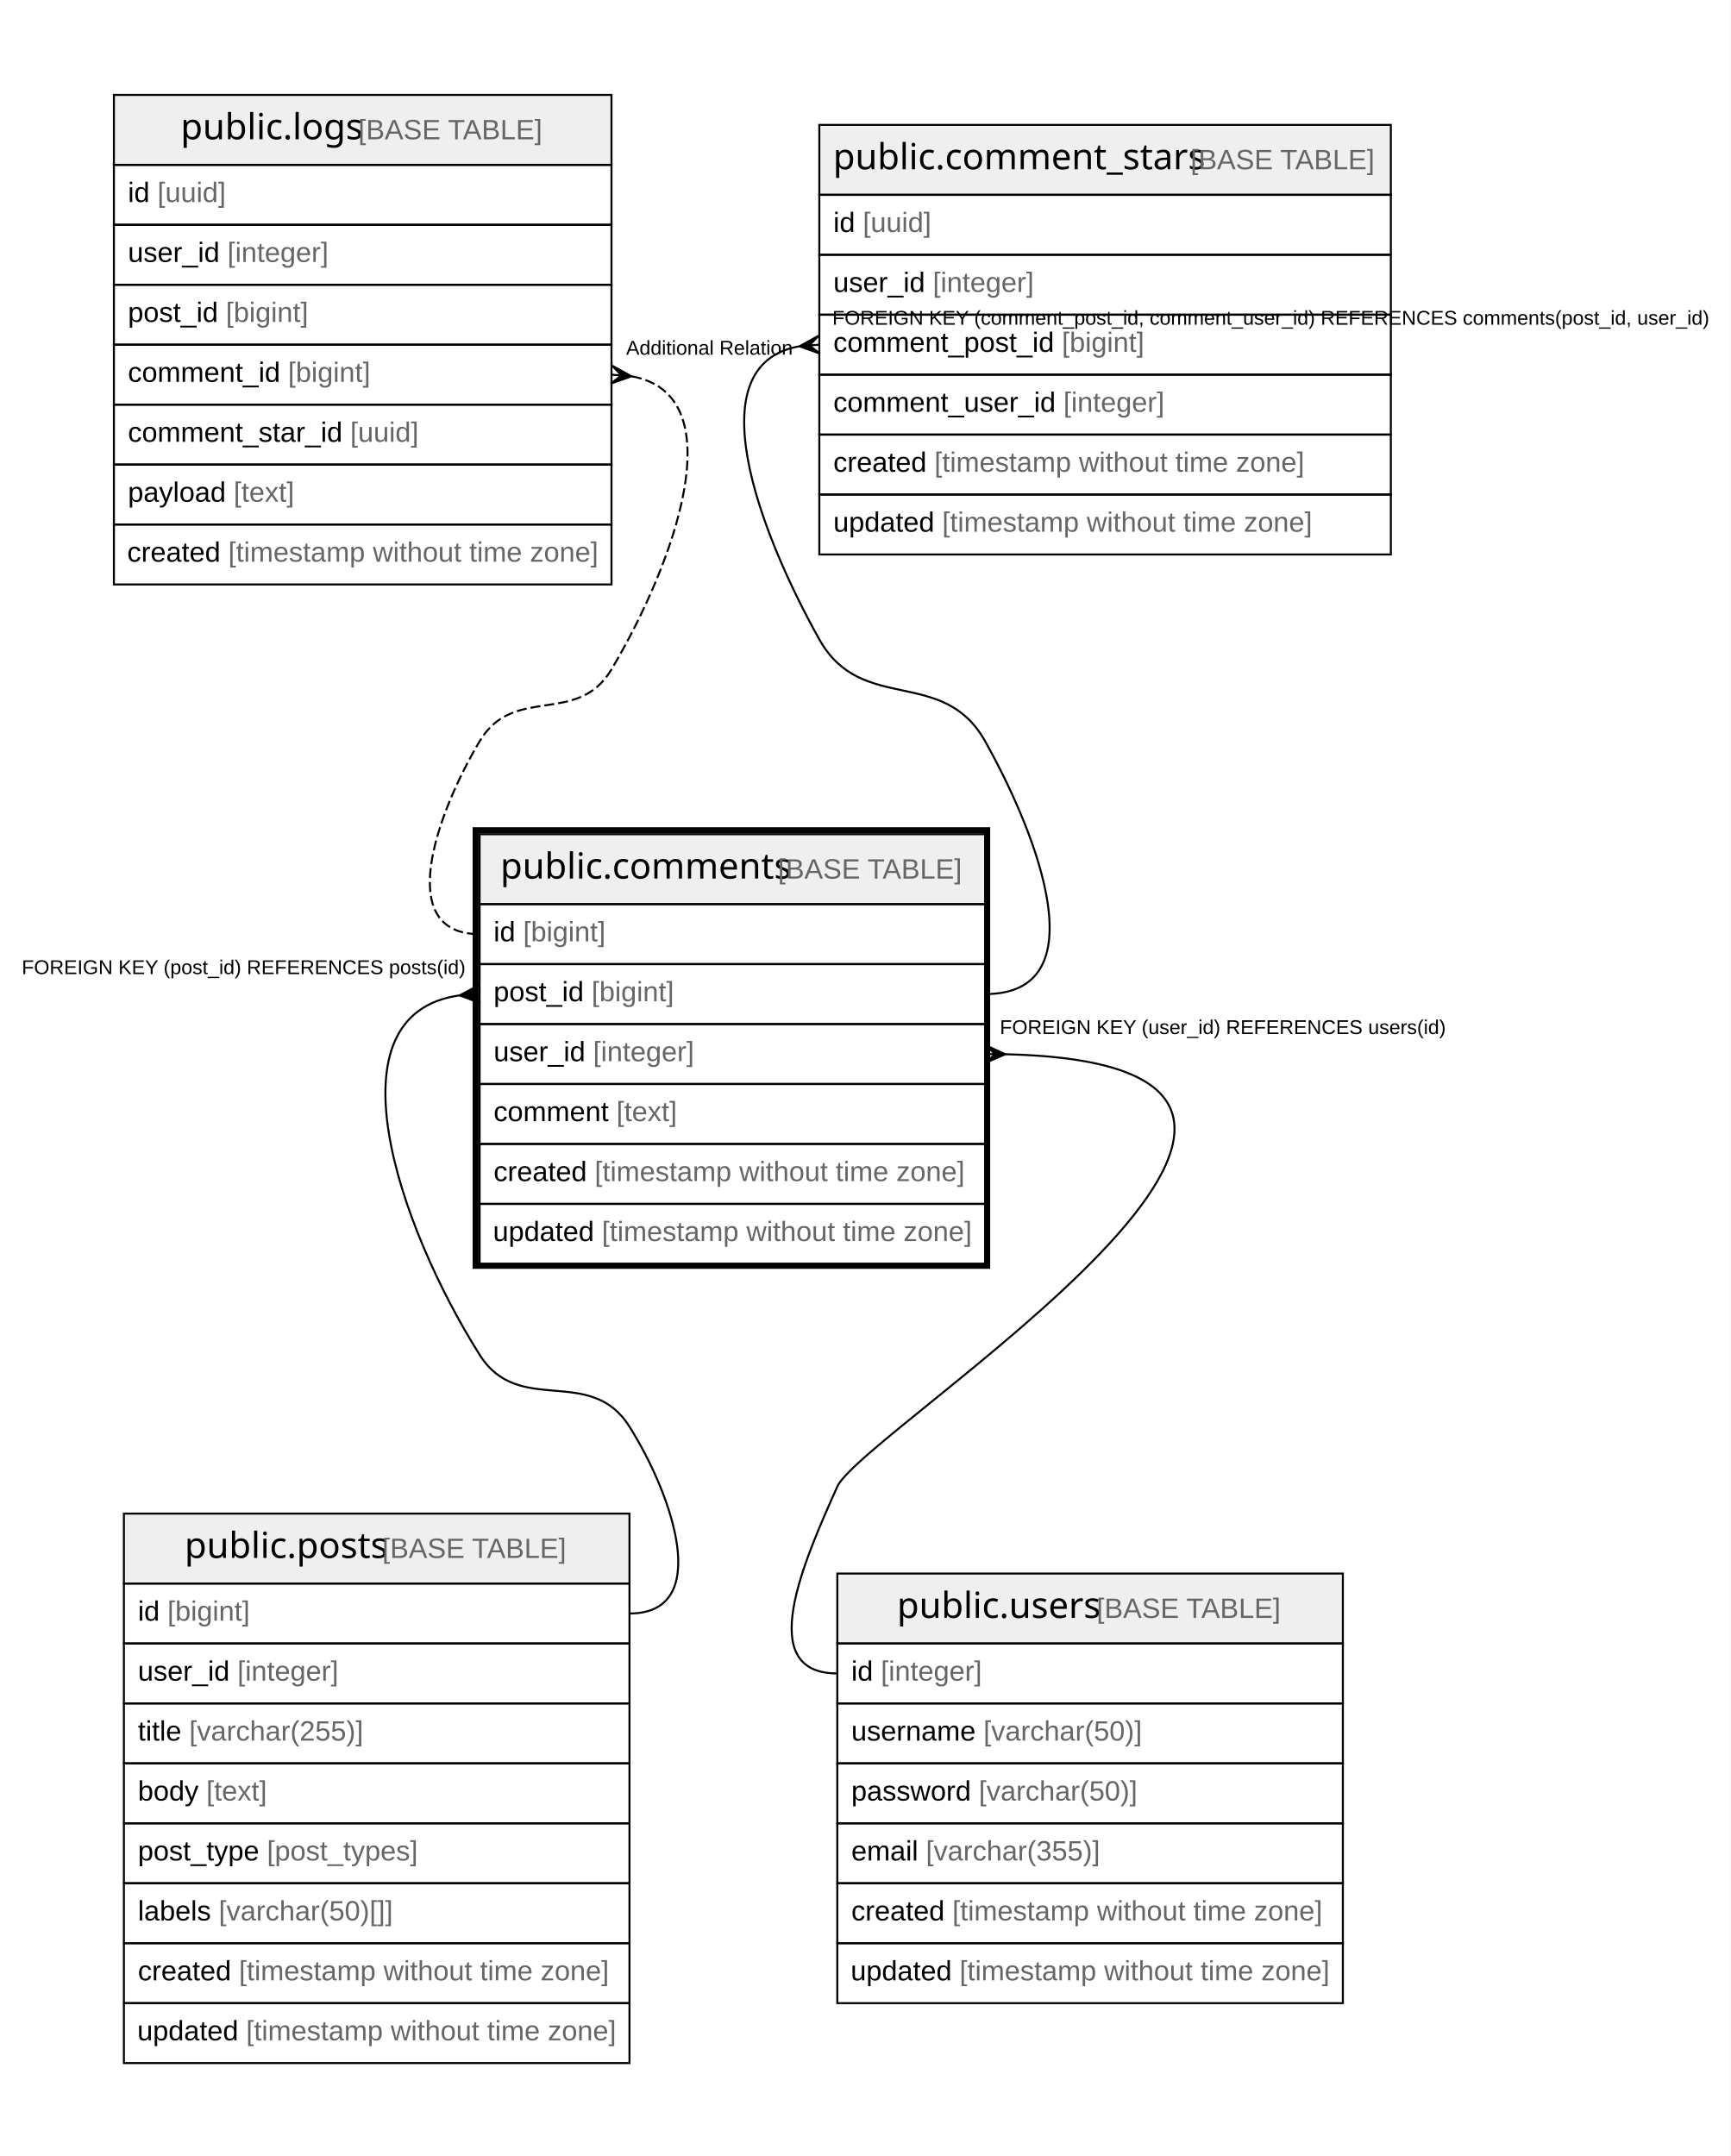
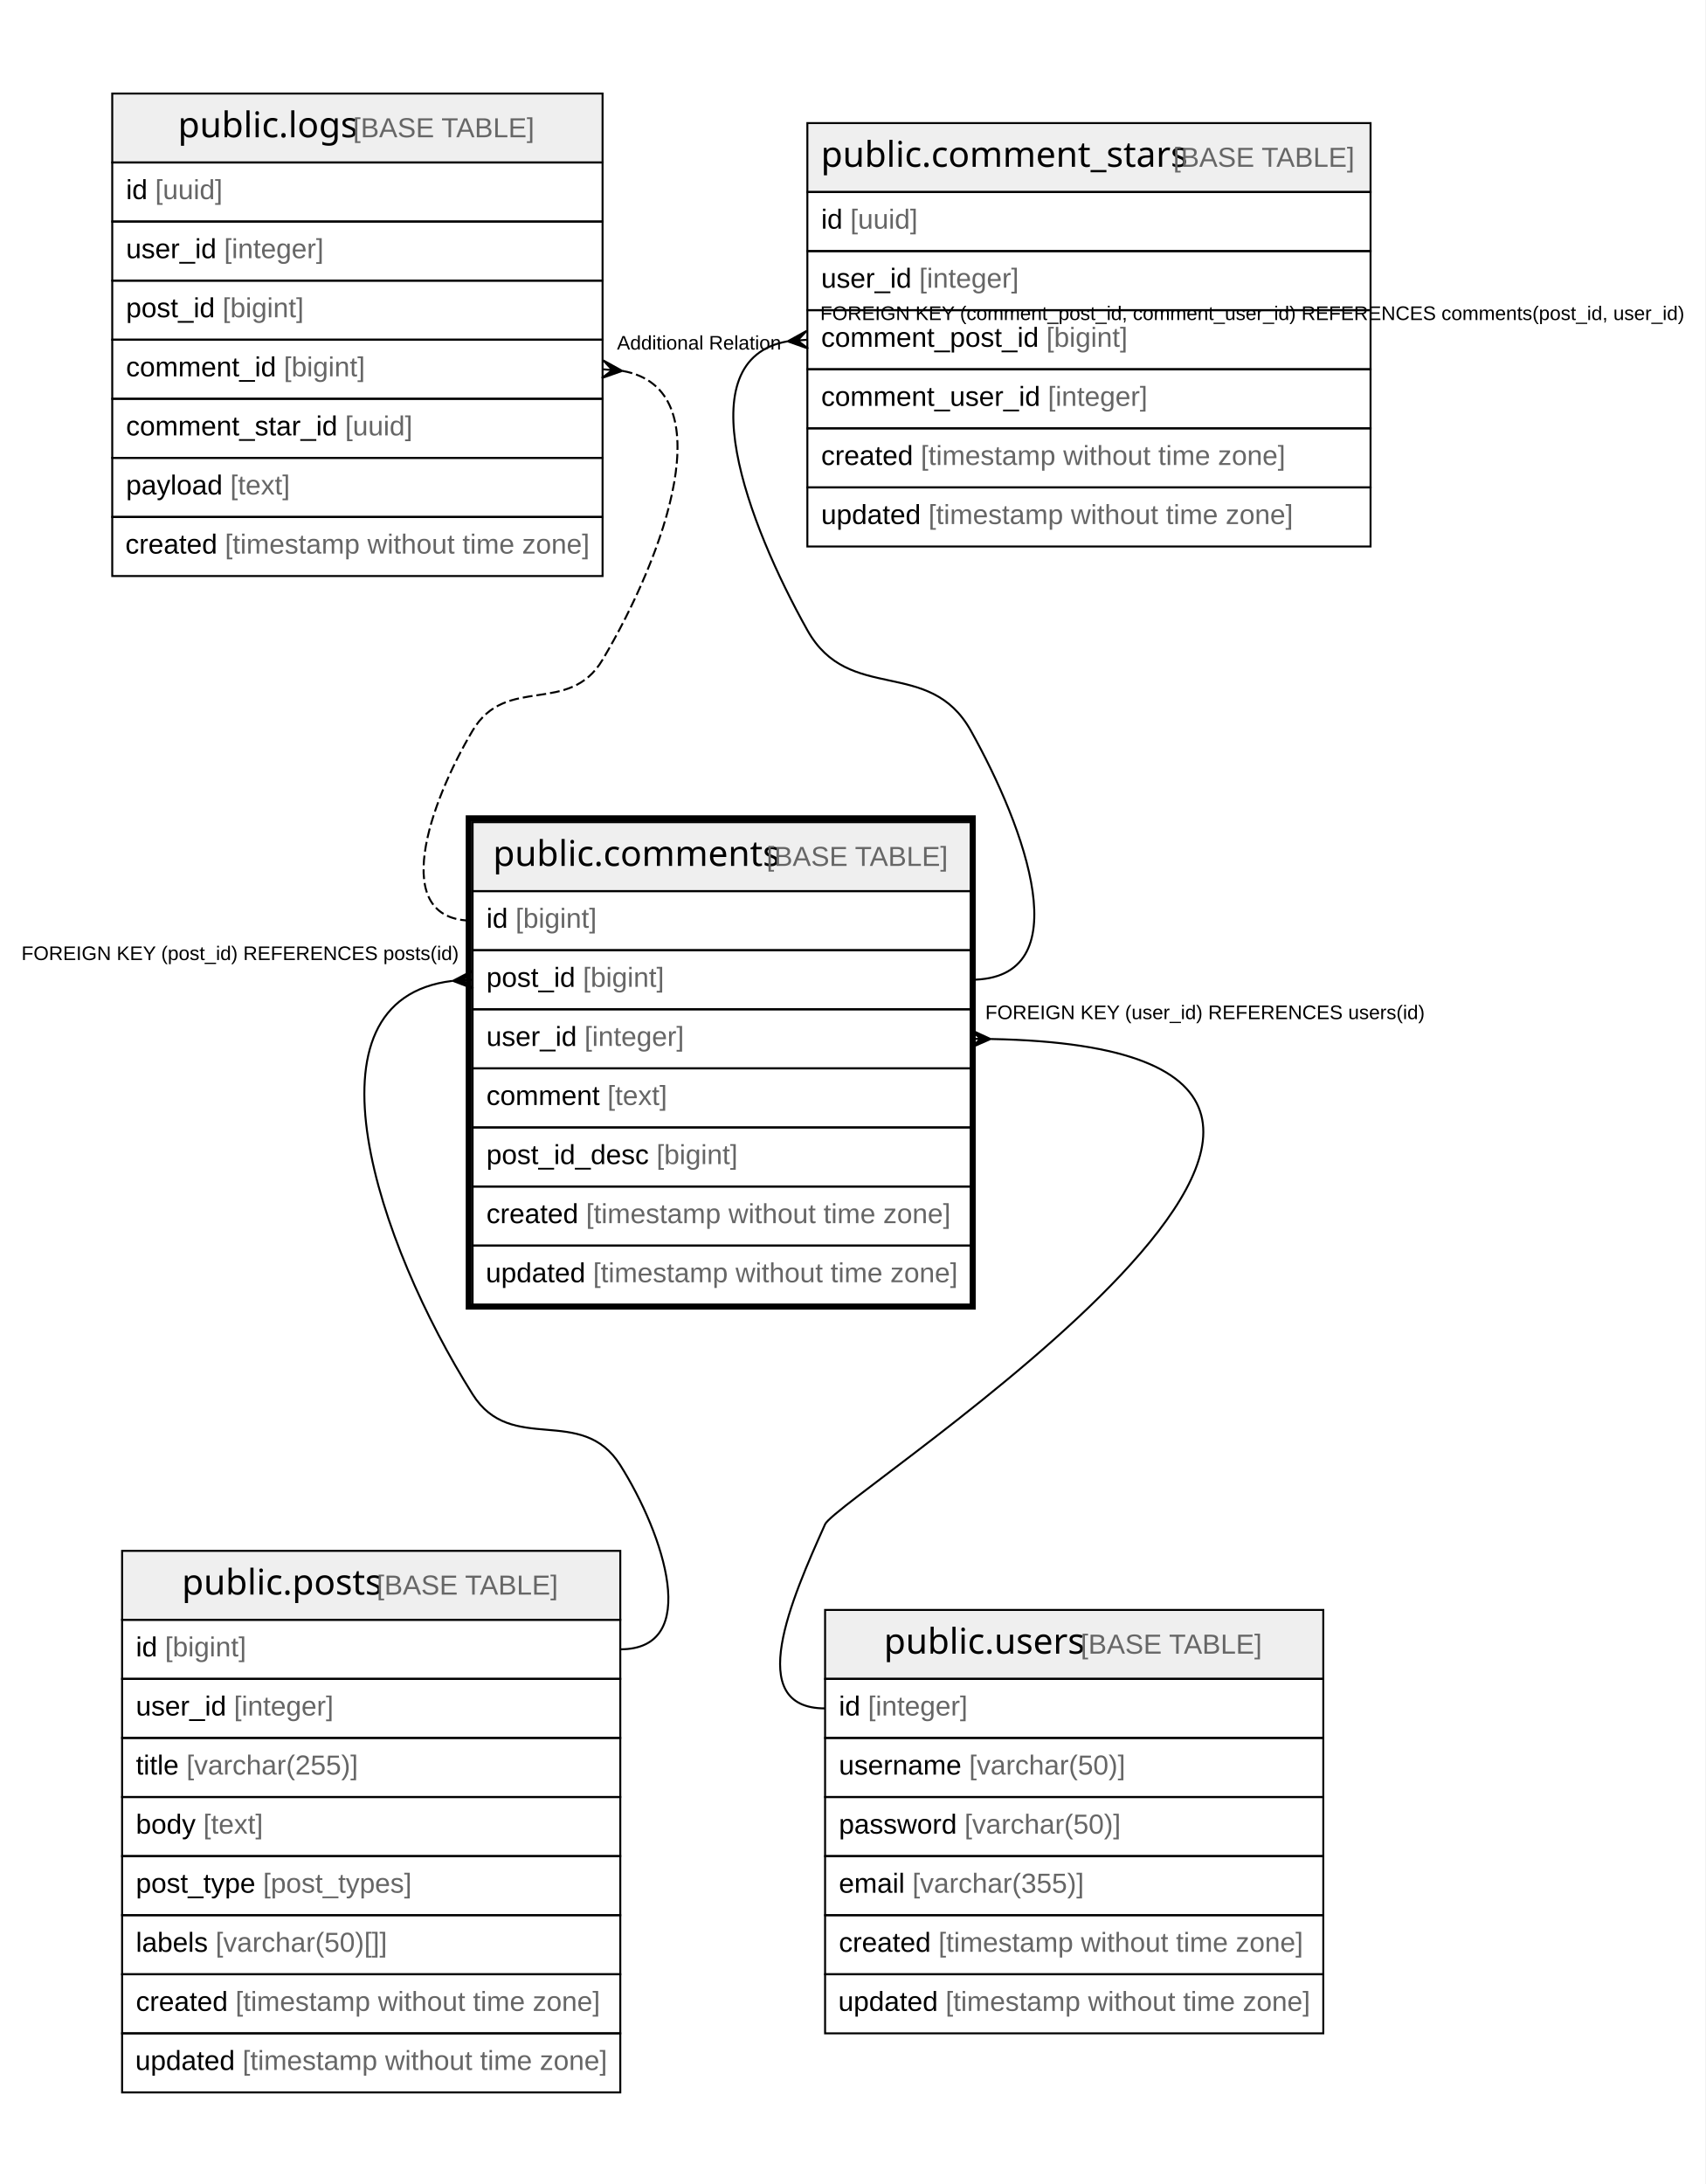
- <svg xmlns="http://www.w3.org/2000/svg" width="866pt" height="1079pt" viewBox="0.00 0.00 866.00 1079.00">
-   <g id="graph0" class="graph" transform="scale(1 1) rotate(0) translate(4 1075)">
-     <polygon fill="#ffffff" stroke="transparent" points="-4,4 -4,-1075 862,-1075 862,4 -4,4" />
+ <svg xmlns="http://www.w3.org/2000/svg" width="866pt" height="1109pt" viewBox="0.00 0.00 866.00 1109.00">
+   <g id="graph0" class="graph" transform="scale(1 1) rotate(0) translate(4 1105)">
+     <polygon fill="#ffffff" stroke="transparent" points="-4,4 -4,-1105 862,-1105 862,4 -4,4" />
    <g id="node1" class="node">
-       <polygon fill="#efefef" stroke="transparent" points="236,-622.5 236,-657.5 489,-657.5 489,-622.5 236,-622.5" />
-       <polygon fill="none" stroke="#000000" points="236,-622.5 236,-657.5 489,-657.5 489,-622.5 236,-622.5" />
-       <text text-anchor="start" x="246.366" y="-635.3" font-family="Arial Bold" font-size="18.00" fill="#000000">public.comments</text>
-       <text text-anchor="start" x="381.38" y="-635.3" font-family="Arial" font-size="14.00" fill="#000000"> </text>
-       <text text-anchor="start" x="385.271" y="-635.3" font-family="Arial" font-size="14.00" fill="#666666">[BASE TABLE]</text>
+       <polygon fill="#efefef" stroke="transparent" points="236,-652.5 236,-687.5 489,-687.5 489,-652.5 236,-652.5" />
+       <polygon fill="none" stroke="#000000" points="236,-652.5 236,-687.5 489,-687.5 489,-652.5 236,-652.5" />
+       <text text-anchor="start" x="246.366" y="-665.3" font-family="Arial Bold" font-size="18.00" fill="#000000">public.comments</text>
+       <text text-anchor="start" x="381.38" y="-665.3" font-family="Arial" font-size="14.00" fill="#000000"> </text>
+       <text text-anchor="start" x="385.271" y="-665.3" font-family="Arial" font-size="14.00" fill="#666666">[BASE TABLE]</text>
+       <polygon fill="none" stroke="#000000" points="236,-622.5 236,-652.5 489,-652.5 489,-622.5 236,-622.5" />
+       <text text-anchor="start" x="243" y="-633.9" font-family="Arial" font-size="14.00" fill="#000000">id </text>
+       <text text-anchor="start" x="257.78" y="-633.9" font-family="Arial" font-size="14.00" fill="#666666">[bigint]</text>
      <polygon fill="none" stroke="#000000" points="236,-592.5 236,-622.5 489,-622.5 489,-592.5 236,-592.5" />
-       <text text-anchor="start" x="243" y="-603.9" font-family="Arial" font-size="14.00" fill="#000000">id </text>
-       <text text-anchor="start" x="257.78" y="-603.9" font-family="Arial" font-size="14.00" fill="#666666">[bigint]</text>
+       <text text-anchor="start" x="243" y="-603.9" font-family="Arial" font-size="14.00" fill="#000000">post_id </text>
+       <text text-anchor="start" x="292.018" y="-603.9" font-family="Arial" font-size="14.00" fill="#666666">[bigint]</text>
      <polygon fill="none" stroke="#000000" points="236,-562.5 236,-592.5 489,-592.5 489,-562.5 236,-562.5" />
-       <text text-anchor="start" x="243" y="-573.9" font-family="Arial" font-size="14.00" fill="#000000">post_id </text>
-       <text text-anchor="start" x="292.018" y="-573.9" font-family="Arial" font-size="14.00" fill="#666666">[bigint]</text>
+       <text text-anchor="start" x="243" y="-573.9" font-family="Arial" font-size="14.00" fill="#000000">user_id </text>
+       <text text-anchor="start" x="292.788" y="-573.9" font-family="Arial" font-size="14.00" fill="#666666">[integer]</text>
      <polygon fill="none" stroke="#000000" points="236,-532.5 236,-562.5 489,-562.5 489,-532.5 236,-532.5" />
-       <text text-anchor="start" x="243" y="-543.9" font-family="Arial" font-size="14.00" fill="#000000">user_id </text>
-       <text text-anchor="start" x="292.788" y="-543.9" font-family="Arial" font-size="14.00" fill="#666666">[integer]</text>
+       <text text-anchor="start" x="243" y="-543.9" font-family="Arial" font-size="14.00" fill="#000000">comment </text>
+       <text text-anchor="start" x="304.45" y="-543.9" font-family="Arial" font-size="14.00" fill="#666666">[text]</text>
      <polygon fill="none" stroke="#000000" points="236,-502.5 236,-532.5 489,-532.5 489,-502.5 236,-502.5" />
-       <text text-anchor="start" x="243" y="-513.9" font-family="Arial" font-size="14.00" fill="#000000">comment </text>
-       <text text-anchor="start" x="304.45" y="-513.9" font-family="Arial" font-size="14.00" fill="#666666">[text]</text>
+       <text text-anchor="start" x="243" y="-513.9" font-family="Arial" font-size="14.00" fill="#000000">post_id_desc </text>
+       <text text-anchor="start" x="329.366" y="-513.9" font-family="Arial" font-size="14.00" fill="#666666">[bigint]</text>
      <polygon fill="none" stroke="#000000" points="236,-472.5 236,-502.5 489,-502.5 489,-472.5 236,-472.5" />
      <text text-anchor="start" x="243" y="-483.9" font-family="Arial" font-size="14.00" fill="#000000">created </text>
      <text text-anchor="start" x="293.572" y="-483.9" font-family="Arial" font-size="14.00" fill="#666666">[timestamp without time zone]</text>
      <polygon fill="none" stroke="#000000" points="236,-442.5 236,-472.5 489,-472.5 489,-442.5 236,-442.5" />
      <text text-anchor="start" x="242.691" y="-453.9" font-family="Arial" font-size="14.00" fill="#000000">updated </text>
      <text text-anchor="start" x="297.168" y="-453.9" font-family="Arial" font-size="14.00" fill="#666666">[timestamp without time zone]</text>
-       <polygon fill="none" stroke="#000000" stroke-width="3" points="234,-441.5 234,-659.5 490,-659.5 490,-441.5 234,-441.5" />
+       <polygon fill="none" stroke="#000000" stroke-width="3" points="234,-441.5 234,-689.5 490,-689.5 490,-441.5 234,-441.5" />
    </g>
    <g id="node3" class="node">
      <polygon fill="#efefef" stroke="transparent" points="58,-282.5 58,-317.5 311,-317.5 311,-282.5 58,-282.5" />
      <polygon fill="none" stroke="#000000" points="58,-282.5 58,-317.5 311,-317.5 311,-282.5 58,-282.5" />
      <text text-anchor="start" x="88.361" y="-295.3" font-family="Arial Bold" font-size="18.00" fill="#000000">public.posts</text>
      <text text-anchor="start" x="183.385" y="-295.3" font-family="Arial" font-size="14.00" fill="#000000"> </text>
      <text text-anchor="start" x="187.276" y="-295.3" font-family="Arial" font-size="14.00" fill="#666666">[BASE TABLE]</text>
      <polygon fill="none" stroke="#000000" points="58,-252.5 58,-282.5 311,-282.5 311,-252.5 58,-252.5" />
      <text text-anchor="start" x="65" y="-263.9" font-family="Arial" font-size="14.00" fill="#000000">id </text>
      <text text-anchor="start" x="79.78" y="-263.9" font-family="Arial" font-size="14.00" fill="#666666">[bigint]</text>
      <polygon fill="none" stroke="#000000" points="58,-222.5 58,-252.5 311,-252.5 311,-222.5 58,-222.5" />
      <text text-anchor="start" x="65" y="-233.9" font-family="Arial" font-size="14.00" fill="#000000">user_id </text>
      <text text-anchor="start" x="114.788" y="-233.9" font-family="Arial" font-size="14.00" fill="#666666">[integer]</text>
      <polygon fill="none" stroke="#000000" points="58,-192.5 58,-222.5 311,-222.5 311,-192.5 58,-192.5" />
      <text text-anchor="start" x="65" y="-203.9" font-family="Arial" font-size="14.00" fill="#000000">title </text>
      <text text-anchor="start" x="90.668" y="-203.9" font-family="Arial" font-size="14.00" fill="#666666">[varchar(255)]</text>
      <polygon fill="none" stroke="#000000" points="58,-162.5 58,-192.5 311,-192.5 311,-162.5 58,-162.5" />
      <text text-anchor="start" x="65" y="-173.9" font-family="Arial" font-size="14.00" fill="#000000">body </text>
      <text text-anchor="start" x="99.238" y="-173.9" font-family="Arial" font-size="14.00" fill="#666666">[text]</text>
      <polygon fill="none" stroke="#000000" points="58,-132.5 58,-162.5 311,-162.5 311,-132.5 58,-132.5" />
      <text text-anchor="start" x="65" y="-143.9" font-family="Arial" font-size="14.00" fill="#000000">post_type </text>
      <text text-anchor="start" x="129.585" y="-143.9" font-family="Arial" font-size="14.00" fill="#666666">[post_types]</text>
      <polygon fill="none" stroke="#000000" points="58,-102.5 58,-132.5 311,-132.5 311,-102.5 58,-102.5" />
      <text text-anchor="start" x="65" y="-113.9" font-family="Arial" font-size="14.00" fill="#000000">labels </text>
      <text text-anchor="start" x="105.452" y="-113.9" font-family="Arial" font-size="14.00" fill="#666666">[varchar(50)[]]</text>
      <polygon fill="none" stroke="#000000" points="58,-72.5 58,-102.5 311,-102.5 311,-72.5 58,-72.5" />
      <text text-anchor="start" x="65" y="-83.9" font-family="Arial" font-size="14.00" fill="#000000">created </text>
      <text text-anchor="start" x="115.572" y="-83.9" font-family="Arial" font-size="14.00" fill="#666666">[timestamp without time zone]</text>
      <polygon fill="none" stroke="#000000" points="58,-42.5 58,-72.5 311,-72.5 311,-42.5 58,-42.5" />
      <text text-anchor="start" x="64.692" y="-53.9" font-family="Arial" font-size="14.00" fill="#000000">updated </text>
      <text text-anchor="start" x="119.168" y="-53.9" font-family="Arial" font-size="14.00" fill="#666666">[timestamp without time zone]</text>
    </g>
    <g id="edge2" class="edge">
-       <path fill="none" stroke="#000000" d="M225.891,-576.833C159.157,-567.474 195.195,-461.849 236,-397 255.692,-365.705 291.308,-392.295 311,-361 333.131,-325.828 352.556,-267.5 311,-267.5" />
-       <polygon fill="#000000" stroke="#000000" points="226.022,-576.841 235.703,-581.99 231.011,-577.171 236,-577.5 236,-577.5 236,-577.5 231.011,-577.171 236.297,-573.01 226.022,-576.841 226.022,-576.841" />
-       <text text-anchor="start" x="6.885" y="-587.5" font-family="Arial" font-size="10.00" fill="#000000">FOREIGN KEY (post_id) REFERENCES posts(id)</text>
+       <path fill="none" stroke="#000000" d="M225.657,-606.91C145.87,-597.321 188.121,-473.091 236,-397 255.692,-365.705 291.308,-392.295 311,-361 333.131,-325.828 352.556,-267.5 311,-267.5" />
+       <polygon fill="#000000" stroke="#000000" points="226.016,-606.93 235.744,-611.993 231.008,-607.215 236,-607.5 236,-607.5 236,-607.5 231.008,-607.215 236.256,-603.007 226.016,-606.93 226.016,-606.93" />
+       <text text-anchor="start" x="6.885" y="-617.5" font-family="Arial" font-size="10.00" fill="#000000">FOREIGN KEY (post_id) REFERENCES posts(id)</text>
    </g>
    <g id="node5" class="node">
      <polygon fill="#efefef" stroke="transparent" points="415,-252.5 415,-287.5 668,-287.5 668,-252.5 415,-252.5" />
      <polygon fill="none" stroke="#000000" points="415,-252.5 415,-287.5 668,-287.5 668,-252.5 415,-252.5" />
      <text text-anchor="start" x="444.866" y="-265.3" font-family="Arial Bold" font-size="18.00" fill="#000000">public.users</text>
      <text text-anchor="start" x="540.88" y="-265.3" font-family="Arial" font-size="14.00" fill="#000000"> </text>
      <text text-anchor="start" x="544.771" y="-265.3" font-family="Arial" font-size="14.00" fill="#666666">[BASE TABLE]</text>
      <polygon fill="none" stroke="#000000" points="415,-222.5 415,-252.5 668,-252.5 668,-222.5 415,-222.5" />
      <text text-anchor="start" x="422" y="-233.9" font-family="Arial" font-size="14.00" fill="#000000">id </text>
      <text text-anchor="start" x="436.78" y="-233.9" font-family="Arial" font-size="14.00" fill="#666666">[integer]</text>
      <polygon fill="none" stroke="#000000" points="415,-192.5 415,-222.5 668,-222.5 668,-192.5 415,-192.5" />
      <text text-anchor="start" x="422" y="-203.9" font-family="Arial" font-size="14.00" fill="#000000">username </text>
      <text text-anchor="start" x="488.125" y="-203.9" font-family="Arial" font-size="14.00" fill="#666666">[varchar(50)]</text>
      <polygon fill="none" stroke="#000000" points="415,-162.5 415,-192.5 668,-192.5 668,-162.5 415,-162.5" />
      <text text-anchor="start" x="422" y="-173.9" font-family="Arial" font-size="14.00" fill="#000000">password </text>
      <text text-anchor="start" x="485.788" y="-173.9" font-family="Arial" font-size="14.00" fill="#666666">[varchar(50)]</text>
      <polygon fill="none" stroke="#000000" points="415,-132.5 415,-162.5 668,-162.5 668,-132.5 415,-132.5" />
      <text text-anchor="start" x="422" y="-143.9" font-family="Arial" font-size="14.00" fill="#000000">email </text>
      <text text-anchor="start" x="459.33" y="-143.9" font-family="Arial" font-size="14.00" fill="#666666">[varchar(355)]</text>
      <polygon fill="none" stroke="#000000" points="415,-102.5 415,-132.5 668,-132.5 668,-102.5 415,-102.5" />
      <text text-anchor="start" x="422" y="-113.9" font-family="Arial" font-size="14.00" fill="#000000">created </text>
      <text text-anchor="start" x="472.572" y="-113.9" font-family="Arial" font-size="14.00" fill="#666666">[timestamp without time zone]</text>
      <polygon fill="none" stroke="#000000" points="415,-72.5 415,-102.5 668,-102.5 668,-72.5 415,-72.5" />
      <text text-anchor="start" x="421.692" y="-83.9" font-family="Arial" font-size="14.00" fill="#000000">updated </text>
      <text text-anchor="start" x="476.168" y="-83.9" font-family="Arial" font-size="14.00" fill="#666666">[timestamp without time zone]</text>
    </g>
    <g id="edge4" class="edge">
-       <path fill="none" stroke="#000000" d="M499.081,-547.388C725.444,-542.214 427.687,-359.315 415,-331 398.008,-293.077 373.444,-237.5 415,-237.5" />
-       <polygon fill="#000000" stroke="#000000" points="498.999,-547.389 488.95,-543 494,-547.444 489,-547.5 489,-547.5 489,-547.5 494,-547.444 489.05,-552 498.999,-547.389 498.999,-547.389" />
-       <text text-anchor="start" x="496.334" y="-557.5" font-family="Arial" font-size="10.00" fill="#000000">FOREIGN KEY (user_id) REFERENCES users(id)</text>
+       <path fill="none" stroke="#000000" d="M499.303,-577.405C781.265,-572.104 421.651,-345.845 415,-331 398.008,-293.077 373.444,-237.5 415,-237.5" />
+       <polygon fill="#000000" stroke="#000000" points="499,-577.408 488.959,-573 494,-577.454 489,-577.5 489,-577.5 489,-577.5 494,-577.454 489.041,-582 499,-577.408 499,-577.408" />
+       <text text-anchor="start" x="496.334" y="-587.5" font-family="Arial" font-size="10.00" fill="#000000">FOREIGN KEY (user_id) REFERENCES users(id)</text>
    </g>
    <g id="node2" class="node">
-       <polygon fill="#efefef" stroke="transparent" points="53,-992.5 53,-1027.5 302,-1027.5 302,-992.5 53,-992.5" />
-       <polygon fill="none" stroke="#000000" points="53,-992.5 53,-1027.5 302,-1027.5 302,-992.5 53,-992.5" />
-       <text text-anchor="start" x="86.365" y="-1005.3" font-family="Arial Bold" font-size="18.00" fill="#000000">public.logs</text>
-       <text text-anchor="start" x="171.381" y="-1005.3" font-family="Arial" font-size="14.00" fill="#000000"> </text>
-       <text text-anchor="start" x="175.272" y="-1005.3" font-family="Arial" font-size="14.00" fill="#666666">[BASE TABLE]</text>
+       <polygon fill="#efefef" stroke="transparent" points="53,-1022.5 53,-1057.5 302,-1057.5 302,-1022.5 53,-1022.5" />
+       <polygon fill="none" stroke="#000000" points="53,-1022.5 53,-1057.5 302,-1057.5 302,-1022.5 53,-1022.5" />
+       <text text-anchor="start" x="86.365" y="-1035.3" font-family="Arial Bold" font-size="18.00" fill="#000000">public.logs</text>
+       <text text-anchor="start" x="171.381" y="-1035.3" font-family="Arial" font-size="14.00" fill="#000000"> </text>
+       <text text-anchor="start" x="175.272" y="-1035.3" font-family="Arial" font-size="14.00" fill="#666666">[BASE TABLE]</text>
+       <polygon fill="none" stroke="#000000" points="53,-992.5 53,-1022.5 302,-1022.5 302,-992.5 53,-992.5" />
+       <text text-anchor="start" x="60" y="-1003.9" font-family="Arial" font-size="14.00" fill="#000000">id </text>
+       <text text-anchor="start" x="74.78" y="-1003.9" font-family="Arial" font-size="14.00" fill="#666666">[uuid]</text>
      <polygon fill="none" stroke="#000000" points="53,-962.5 53,-992.5 302,-992.5 302,-962.5 53,-962.5" />
-       <text text-anchor="start" x="60" y="-973.9" font-family="Arial" font-size="14.00" fill="#000000">id </text>
-       <text text-anchor="start" x="74.78" y="-973.9" font-family="Arial" font-size="14.00" fill="#666666">[uuid]</text>
+       <text text-anchor="start" x="60" y="-973.9" font-family="Arial" font-size="14.00" fill="#000000">user_id </text>
+       <text text-anchor="start" x="109.788" y="-973.9" font-family="Arial" font-size="14.00" fill="#666666">[integer]</text>
      <polygon fill="none" stroke="#000000" points="53,-932.5 53,-962.5 302,-962.5 302,-932.5 53,-932.5" />
-       <text text-anchor="start" x="60" y="-943.9" font-family="Arial" font-size="14.00" fill="#000000">user_id </text>
-       <text text-anchor="start" x="109.788" y="-943.9" font-family="Arial" font-size="14.00" fill="#666666">[integer]</text>
+       <text text-anchor="start" x="60" y="-943.9" font-family="Arial" font-size="14.00" fill="#000000">post_id </text>
+       <text text-anchor="start" x="109.018" y="-943.9" font-family="Arial" font-size="14.00" fill="#666666">[bigint]</text>
      <polygon fill="none" stroke="#000000" points="53,-902.5 53,-932.5 302,-932.5 302,-902.5 53,-902.5" />
-       <text text-anchor="start" x="60" y="-913.9" font-family="Arial" font-size="14.00" fill="#000000">post_id </text>
-       <text text-anchor="start" x="109.018" y="-913.9" font-family="Arial" font-size="14.00" fill="#666666">[bigint]</text>
+       <text text-anchor="start" x="60" y="-913.9" font-family="Arial" font-size="14.00" fill="#000000">comment_id </text>
+       <text text-anchor="start" x="140.122" y="-913.9" font-family="Arial" font-size="14.00" fill="#666666">[bigint]</text>
      <polygon fill="none" stroke="#000000" points="53,-872.5 53,-902.5 302,-902.5 302,-872.5 53,-872.5" />
-       <text text-anchor="start" x="60" y="-883.9" font-family="Arial" font-size="14.00" fill="#000000">comment_id </text>
-       <text text-anchor="start" x="140.122" y="-883.9" font-family="Arial" font-size="14.00" fill="#666666">[bigint]</text>
+       <text text-anchor="start" x="60" y="-883.9" font-family="Arial" font-size="14.00" fill="#000000">comment_star_id </text>
+       <text text-anchor="start" x="171.238" y="-883.9" font-family="Arial" font-size="14.00" fill="#666666">[uuid]</text>
      <polygon fill="none" stroke="#000000" points="53,-842.5 53,-872.5 302,-872.5 302,-842.5 53,-842.5" />
-       <text text-anchor="start" x="60" y="-853.9" font-family="Arial" font-size="14.00" fill="#000000">comment_star_id </text>
-       <text text-anchor="start" x="171.238" y="-853.9" font-family="Arial" font-size="14.00" fill="#666666">[uuid]</text>
+       <text text-anchor="start" x="60" y="-853.9" font-family="Arial" font-size="14.00" fill="#000000">payload </text>
+       <text text-anchor="start" x="112.91" y="-853.9" font-family="Arial" font-size="14.00" fill="#666666">[text]</text>
      <polygon fill="none" stroke="#000000" points="53,-812.5 53,-842.5 302,-842.5 302,-812.5 53,-812.5" />
-       <text text-anchor="start" x="60" y="-823.9" font-family="Arial" font-size="14.00" fill="#000000">payload </text>
-       <text text-anchor="start" x="112.91" y="-823.9" font-family="Arial" font-size="14.00" fill="#666666">[text]</text>
-       <polygon fill="none" stroke="#000000" points="53,-782.5 53,-812.5 302,-812.5 302,-782.5 53,-782.5" />
-       <text text-anchor="start" x="59.644" y="-793.9" font-family="Arial" font-size="14.00" fill="#000000">created </text>
-       <text text-anchor="start" x="110.216" y="-793.9" font-family="Arial" font-size="14.00" fill="#666666">[timestamp without time zone]</text>
+       <text text-anchor="start" x="59.644" y="-823.9" font-family="Arial" font-size="14.00" fill="#000000">created </text>
+       <text text-anchor="start" x="110.216" y="-823.9" font-family="Arial" font-size="14.00" fill="#666666">[timestamp without time zone]</text>
    </g>
    <g id="edge1" class="edge">
-       <path fill="none" stroke="#000000" stroke-dasharray="5,2" d="M312.217,-886.646C363.916,-877.288 333.568,-793.178 302,-740 284.944,-711.268 253.056,-732.732 236,-704 214.107,-667.12 193.111,-607.5 236,-607.5" />
-       <polygon fill="#000000" stroke="#000000" points="311.965,-886.667 301.625,-883.016 306.983,-887.083 302,-887.5 302,-887.5 302,-887.5 306.983,-887.083 302.375,-891.984 311.965,-886.667 311.965,-886.667" />
-       <text text-anchor="start" x="309.325" y="-897.5" font-family="Arial" font-size="10.00" fill="#000000">Additional Relation</text>
+       <path fill="none" stroke="#000000" stroke-dasharray="5,2" d="M312.217,-916.646C363.916,-907.288 333.568,-823.178 302,-770 284.944,-741.268 253.056,-762.732 236,-734 214.107,-697.12 193.111,-637.5 236,-637.5" />
+       <polygon fill="#000000" stroke="#000000" points="311.965,-916.667 301.625,-913.016 306.983,-917.083 302,-917.5 302,-917.5 302,-917.5 306.983,-917.083 302.375,-921.984 311.965,-916.667 311.965,-916.667" />
+       <text text-anchor="start" x="309.325" y="-927.5" font-family="Arial" font-size="10.00" fill="#000000">Additional Relation</text>
    </g>
    <g id="node4" class="node">
-       <polygon fill="#efefef" stroke="transparent" points="406,-977.5 406,-1012.5 692,-1012.5 692,-977.5 406,-977.5" />
-       <polygon fill="none" stroke="#000000" points="406,-977.5 406,-1012.5 692,-1012.5 692,-977.5 406,-977.5" />
-       <text text-anchor="start" x="412.863" y="-990.3" font-family="Arial Bold" font-size="18.00" fill="#000000">public.comment_stars</text>
-       <text text-anchor="start" x="587.884" y="-990.3" font-family="Arial" font-size="14.00" fill="#000000"> </text>
-       <text text-anchor="start" x="591.774" y="-990.3" font-family="Arial" font-size="14.00" fill="#666666">[BASE TABLE]</text>
+       <polygon fill="#efefef" stroke="transparent" points="406,-1007.5 406,-1042.5 692,-1042.5 692,-1007.5 406,-1007.5" />
+       <polygon fill="none" stroke="#000000" points="406,-1007.5 406,-1042.5 692,-1042.5 692,-1007.5 406,-1007.5" />
+       <text text-anchor="start" x="412.863" y="-1020.3" font-family="Arial Bold" font-size="18.00" fill="#000000">public.comment_stars</text>
+       <text text-anchor="start" x="587.884" y="-1020.3" font-family="Arial" font-size="14.00" fill="#000000"> </text>
+       <text text-anchor="start" x="591.774" y="-1020.3" font-family="Arial" font-size="14.00" fill="#666666">[BASE TABLE]</text>
+       <polygon fill="none" stroke="#000000" points="406,-977.5 406,-1007.5 692,-1007.5 692,-977.5 406,-977.5" />
+       <text text-anchor="start" x="413" y="-988.9" font-family="Arial" font-size="14.00" fill="#000000">id </text>
+       <text text-anchor="start" x="427.78" y="-988.9" font-family="Arial" font-size="14.00" fill="#666666">[uuid]</text>
      <polygon fill="none" stroke="#000000" points="406,-947.5 406,-977.5 692,-977.5 692,-947.5 406,-947.5" />
-       <text text-anchor="start" x="413" y="-958.9" font-family="Arial" font-size="14.00" fill="#000000">id </text>
-       <text text-anchor="start" x="427.78" y="-958.9" font-family="Arial" font-size="14.00" fill="#666666">[uuid]</text>
+       <text text-anchor="start" x="413" y="-958.9" font-family="Arial" font-size="14.00" fill="#000000">user_id </text>
+       <text text-anchor="start" x="462.788" y="-958.9" font-family="Arial" font-size="14.00" fill="#666666">[integer]</text>
      <polygon fill="none" stroke="#000000" points="406,-917.5 406,-947.5 692,-947.5 692,-917.5 406,-917.5" />
-       <text text-anchor="start" x="413" y="-928.9" font-family="Arial" font-size="14.00" fill="#000000">user_id </text>
-       <text text-anchor="start" x="462.788" y="-928.9" font-family="Arial" font-size="14.00" fill="#666666">[integer]</text>
+       <text text-anchor="start" x="413" y="-928.9" font-family="Arial" font-size="14.00" fill="#000000">comment_post_id </text>
+       <text text-anchor="start" x="527.36" y="-928.9" font-family="Arial" font-size="14.00" fill="#666666">[bigint]</text>
      <polygon fill="none" stroke="#000000" points="406,-887.5 406,-917.5 692,-917.5 692,-887.5 406,-887.5" />
-       <text text-anchor="start" x="413" y="-898.9" font-family="Arial" font-size="14.00" fill="#000000">comment_post_id </text>
-       <text text-anchor="start" x="527.36" y="-898.9" font-family="Arial" font-size="14.00" fill="#666666">[bigint]</text>
+       <text text-anchor="start" x="413" y="-898.9" font-family="Arial" font-size="14.00" fill="#000000">comment_user_id </text>
+       <text text-anchor="start" x="528.13" y="-898.9" font-family="Arial" font-size="14.00" fill="#666666">[integer]</text>
      <polygon fill="none" stroke="#000000" points="406,-857.5 406,-887.5 692,-887.5 692,-857.5 406,-857.5" />
-       <text text-anchor="start" x="413" y="-868.9" font-family="Arial" font-size="14.00" fill="#000000">comment_user_id </text>
-       <text text-anchor="start" x="528.13" y="-868.9" font-family="Arial" font-size="14.00" fill="#666666">[integer]</text>
+       <text text-anchor="start" x="413" y="-868.9" font-family="Arial" font-size="14.00" fill="#000000">created </text>
+       <text text-anchor="start" x="463.572" y="-868.9" font-family="Arial" font-size="14.00" fill="#666666">[timestamp without time zone]</text>
      <polygon fill="none" stroke="#000000" points="406,-827.5 406,-857.5 692,-857.5 692,-827.5 406,-827.5" />
-       <text text-anchor="start" x="413" y="-838.9" font-family="Arial" font-size="14.00" fill="#000000">created </text>
-       <text text-anchor="start" x="463.572" y="-838.9" font-family="Arial" font-size="14.00" fill="#666666">[timestamp without time zone]</text>
-       <polygon fill="none" stroke="#000000" points="406,-797.5 406,-827.5 692,-827.5 692,-797.5 406,-797.5" />
-       <text text-anchor="start" x="413" y="-808.9" font-family="Arial" font-size="14.00" fill="#000000">updated </text>
-       <text text-anchor="start" x="467.477" y="-808.9" font-family="Arial" font-size="14.00" fill="#666666">[timestamp without time zone]</text>
+       <text text-anchor="start" x="413" y="-838.9" font-family="Arial" font-size="14.00" fill="#000000">updated </text>
+       <text text-anchor="start" x="467.477" y="-838.9" font-family="Arial" font-size="14.00" fill="#666666">[timestamp without time zone]</text>
    </g>
    <g id="edge3" class="edge">
-       <path fill="none" stroke="#000000" d="M395.796,-901.654C344.241,-892.379 375.815,-808.976 406,-755 427.133,-717.211 467.867,-741.789 489,-704 516.442,-654.93 545.222,-577.5 489,-577.5" />
-       <polygon fill="#000000" stroke="#000000" points="396.034,-901.673 405.628,-906.985 401.017,-902.087 406,-902.5 406,-902.5 406,-902.5 401.017,-902.087 406.372,-898.015 396.034,-901.673 396.034,-901.673" />
-       <text text-anchor="start" x="412.533" y="-912.5" font-family="Arial" font-size="10.00" fill="#000000">FOREIGN KEY (comment_post_id, comment_user_id) REFERENCES comments(post_id, user_id)</text>
+       <path fill="none" stroke="#000000" d="M395.796,-931.654C344.241,-922.379 375.815,-838.976 406,-785 427.133,-747.211 467.867,-771.789 489,-734 516.442,-684.93 545.222,-607.5 489,-607.5" />
+       <polygon fill="#000000" stroke="#000000" points="396.034,-931.673 405.628,-936.985 401.017,-932.087 406,-932.5 406,-932.5 406,-932.5 401.017,-932.087 406.372,-928.015 396.034,-931.673 396.034,-931.673" />
+       <text text-anchor="start" x="412.533" y="-942.5" font-family="Arial" font-size="10.00" fill="#000000">FOREIGN KEY (comment_post_id, comment_user_id) REFERENCES comments(post_id, user_id)</text>
    </g>
  </g>
</svg>
